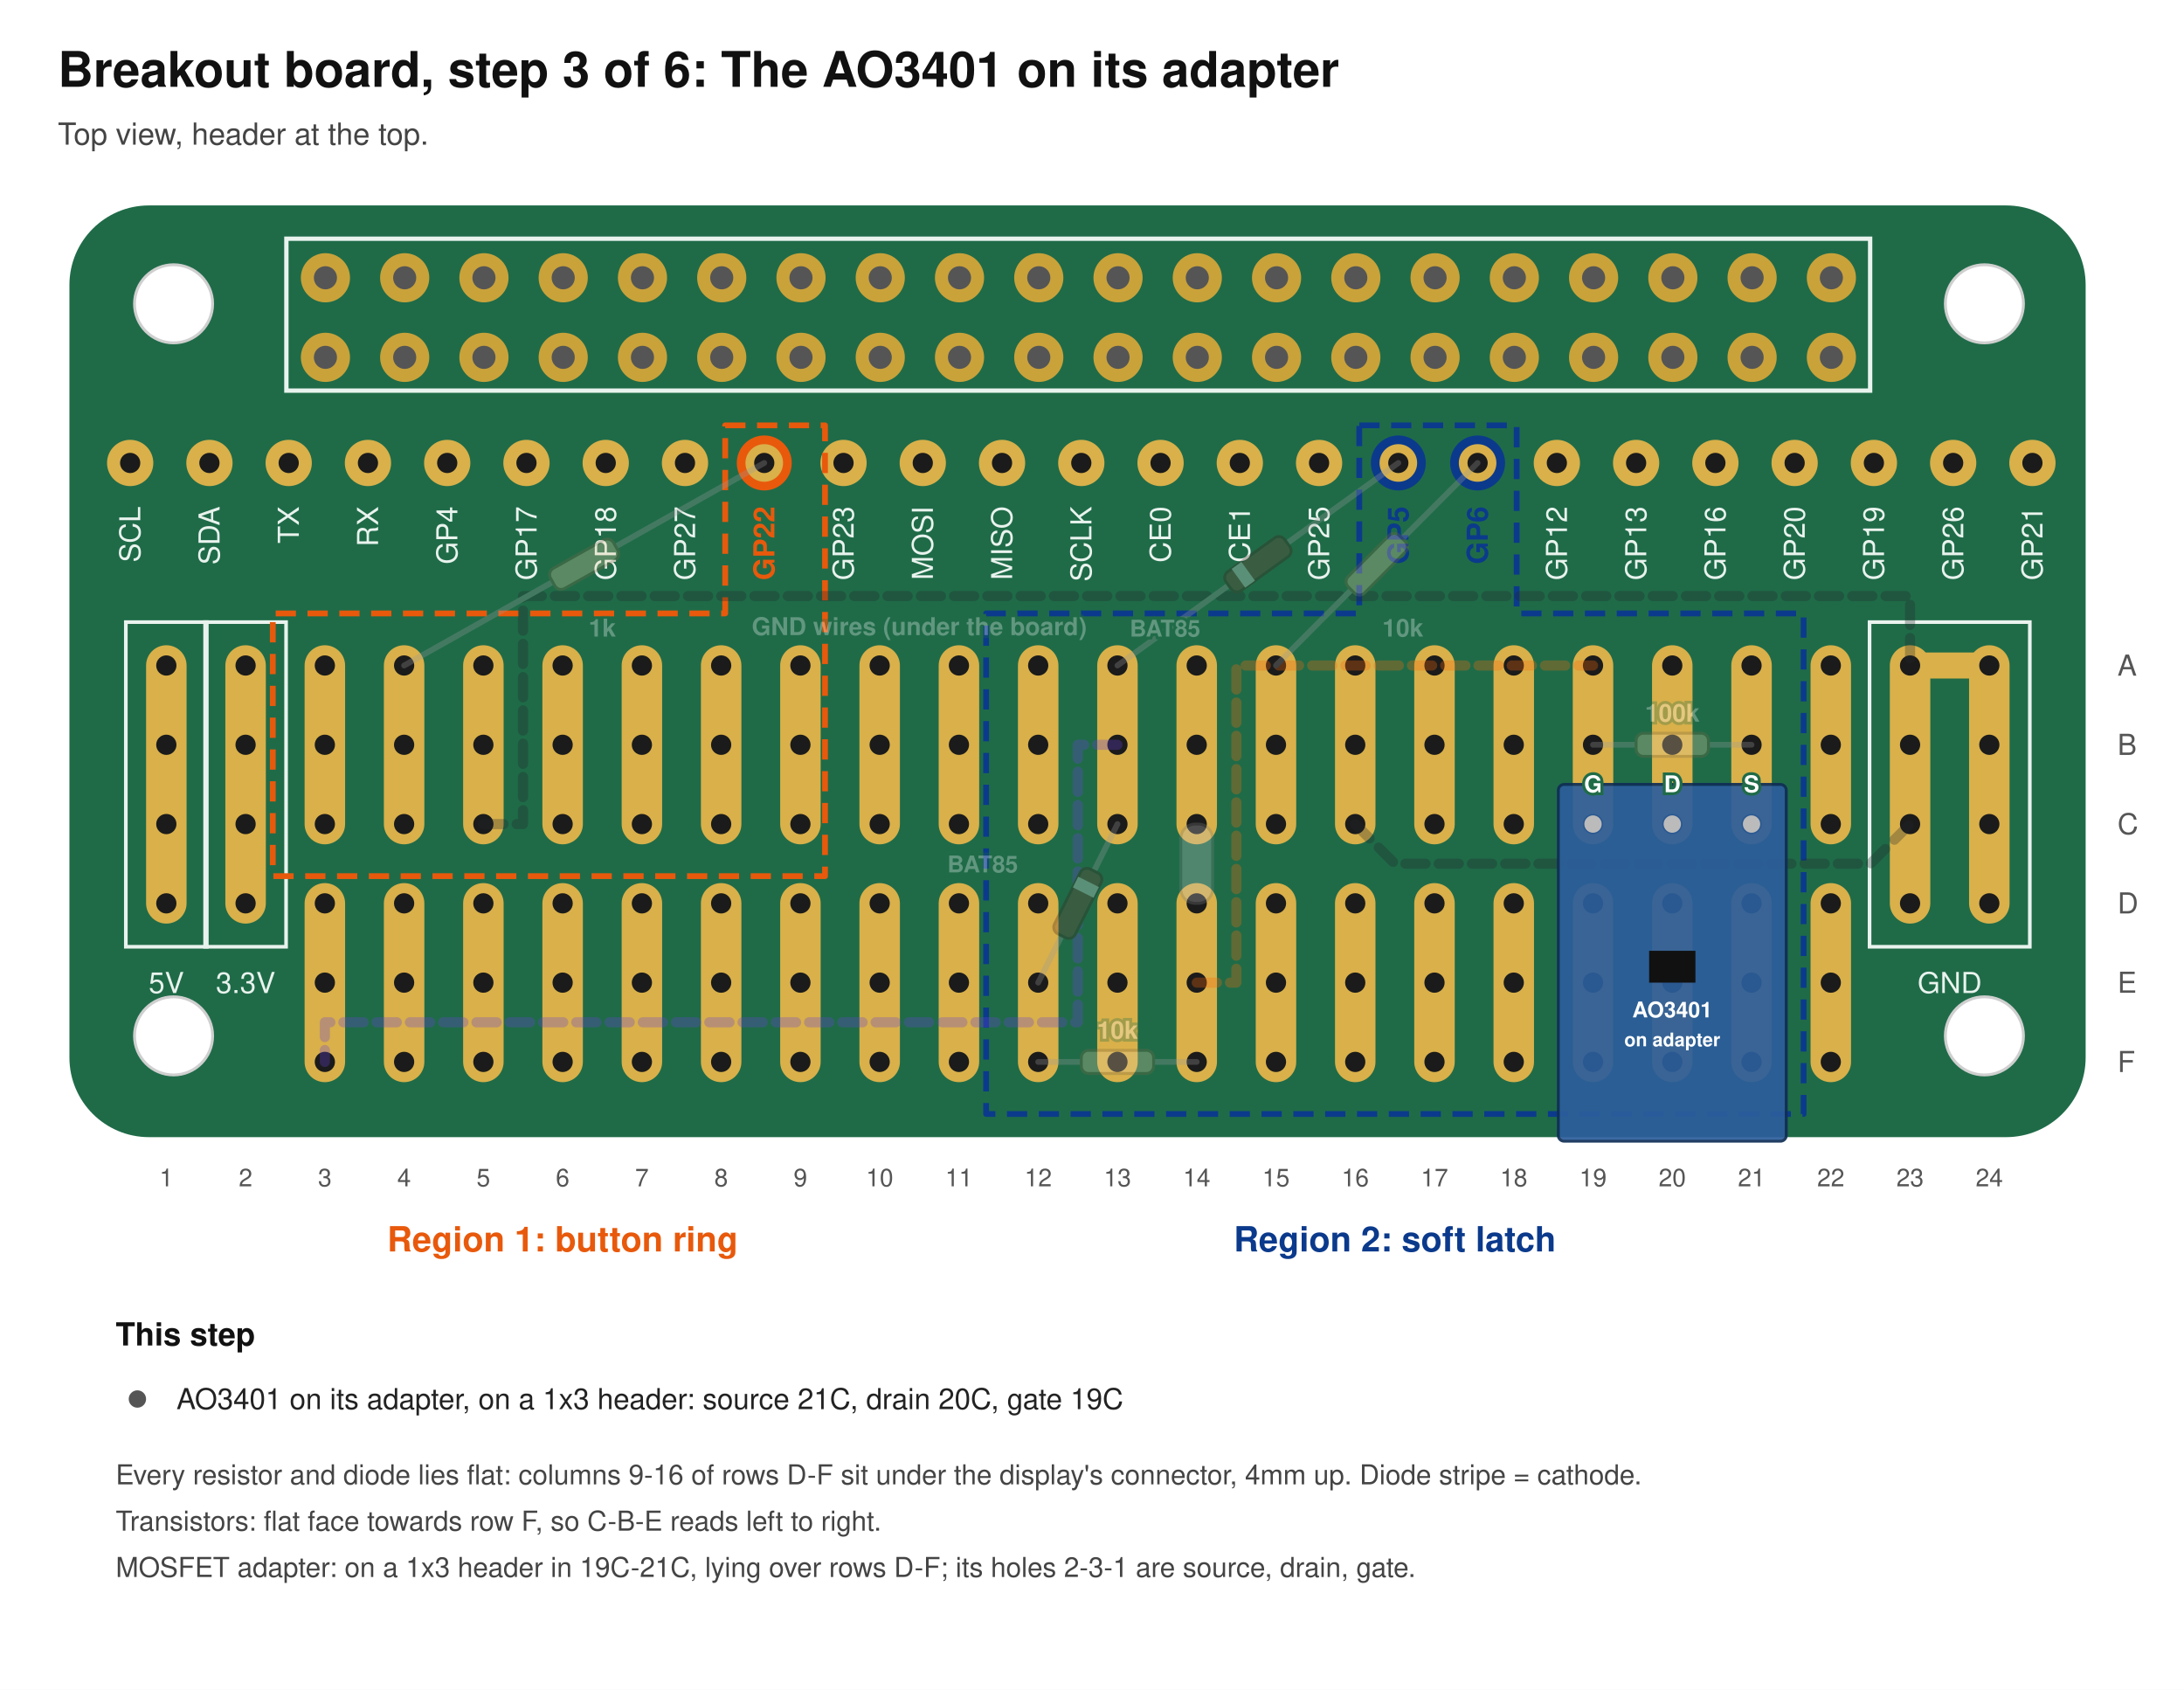
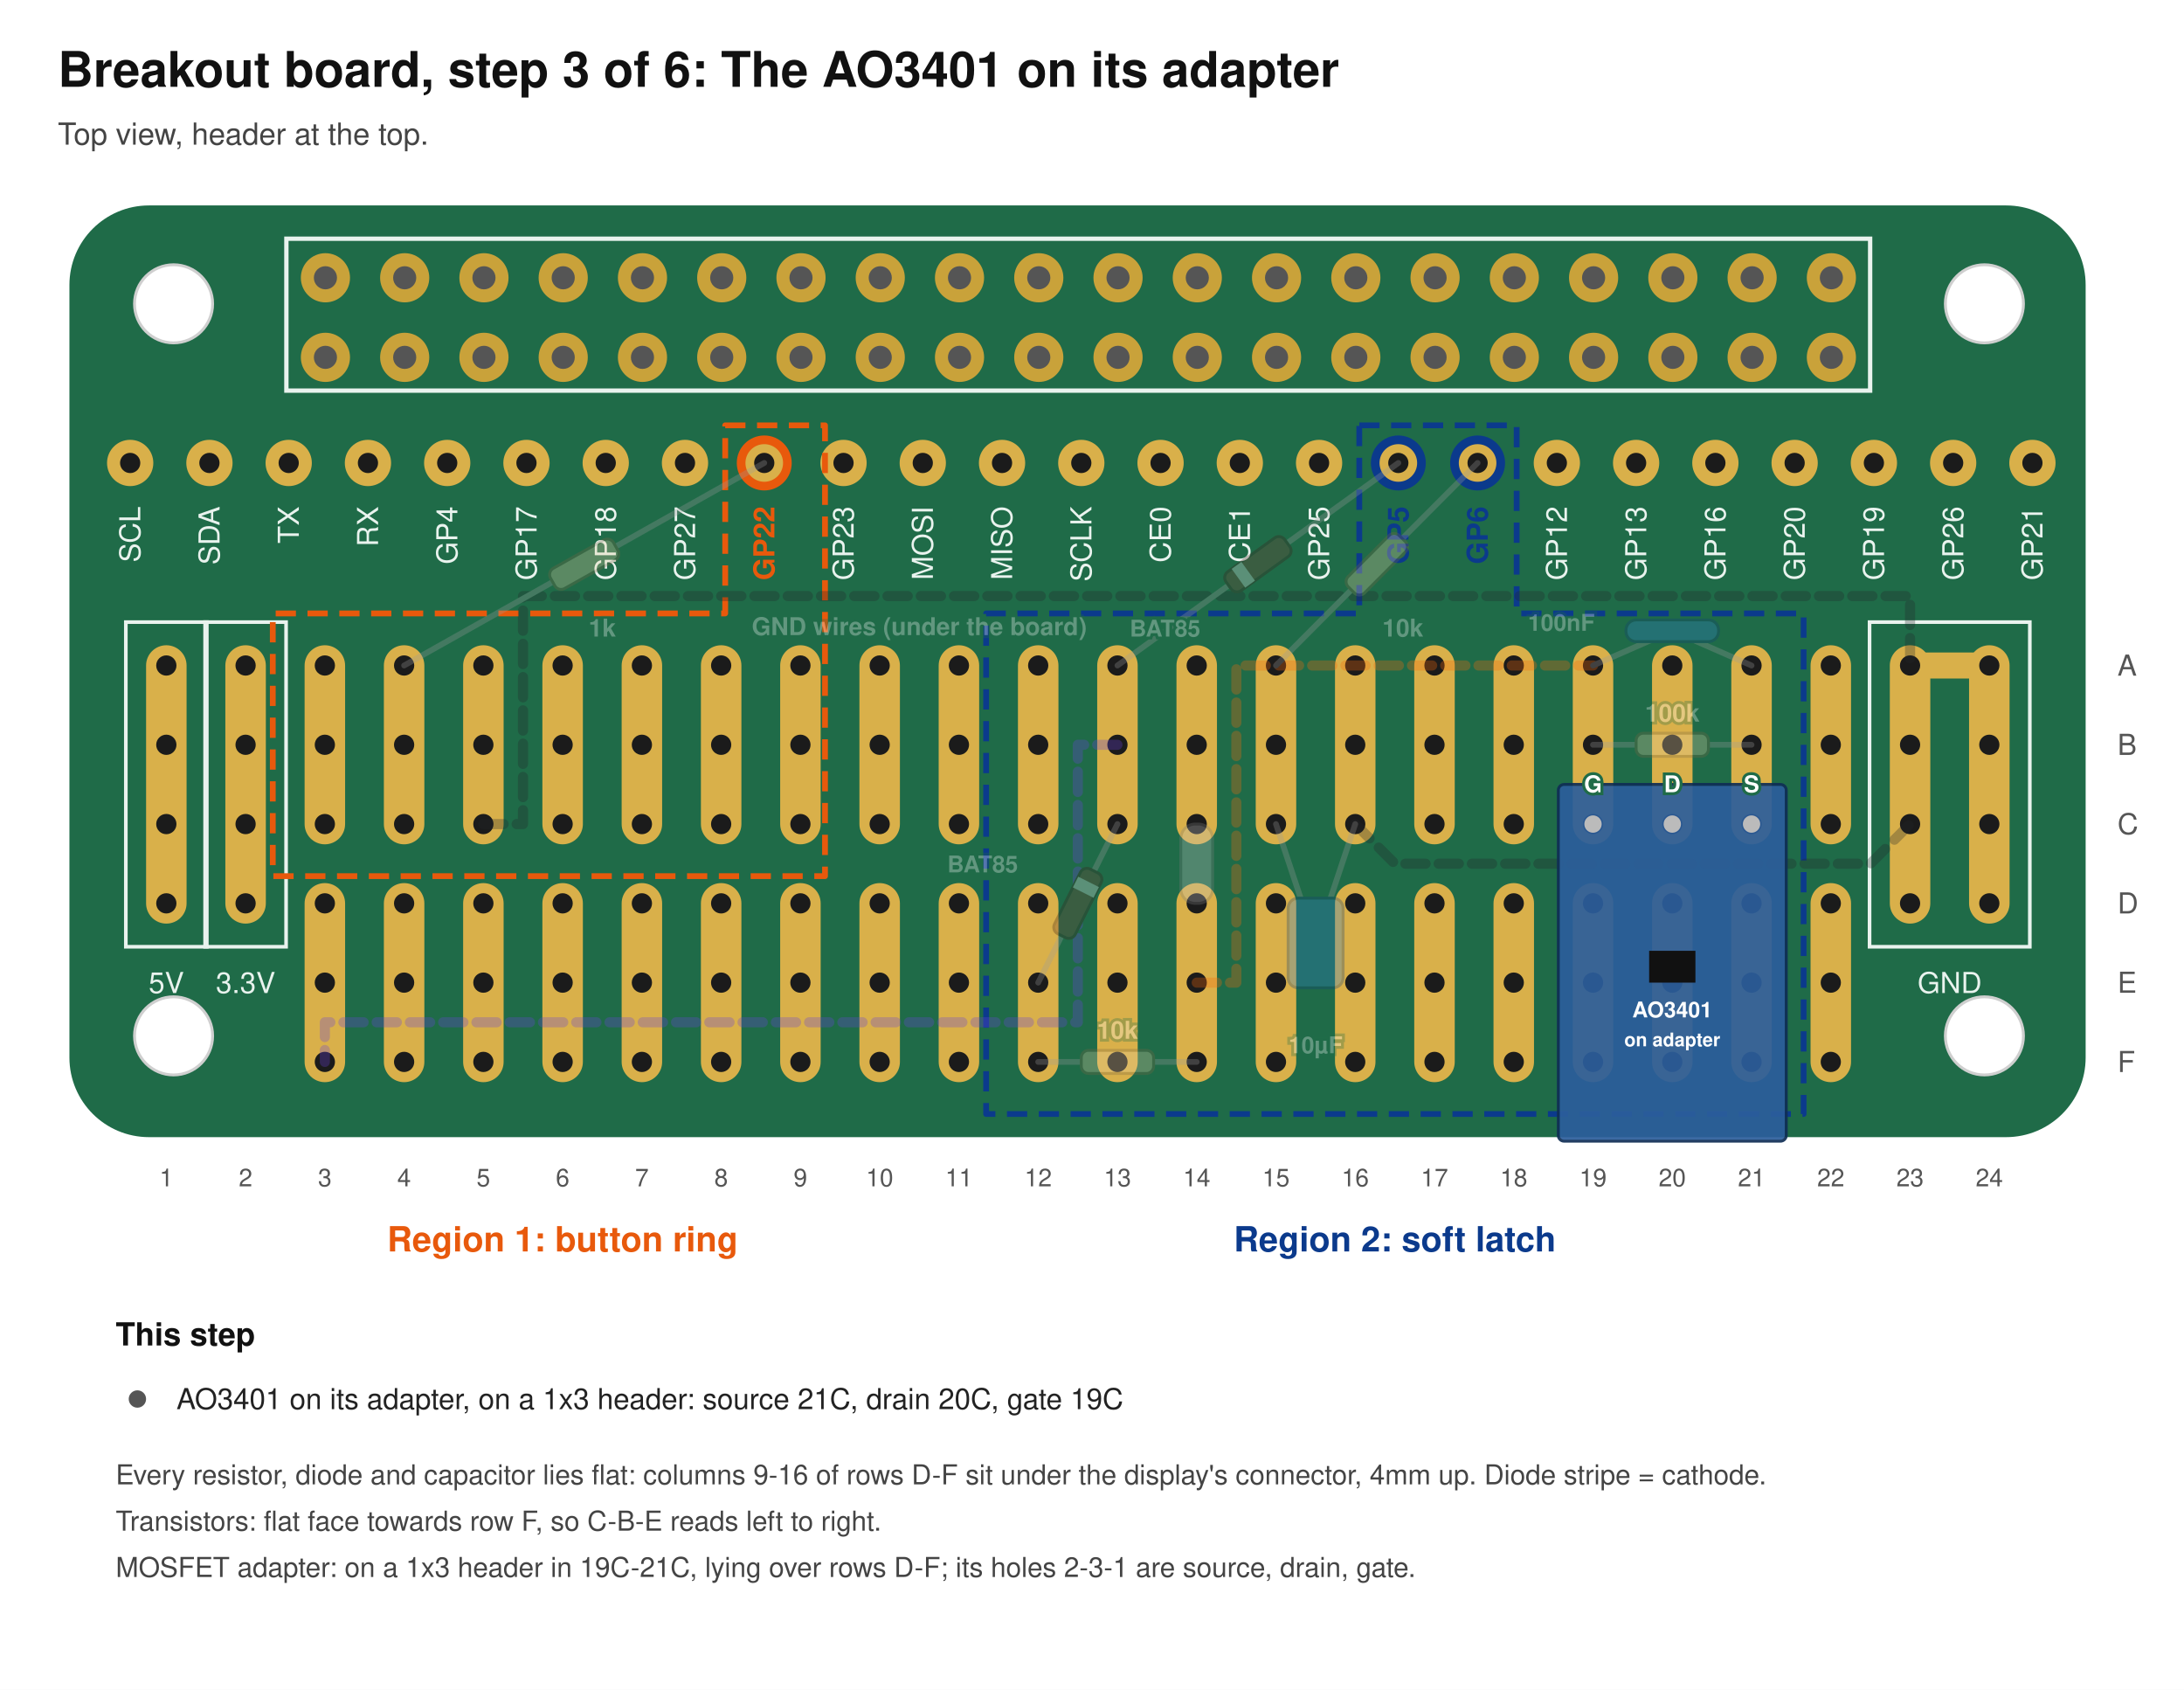
<svg xmlns="http://www.w3.org/2000/svg" viewBox="0 0 1510 1168" width="1510" height="1168" font-family="Helvetica, Arial, sans-serif">
  <rect width="1510" height="1168" fill="#ffffff" />
  <text x="40.0" y="60.0" font-size="34" fill="#111" text-anchor="start" font-weight="bold">Breakout board, step 3 of 6: The AO3401 on its adapter</text>
  <text x="40.0" y="100.0" font-size="21" fill="#444" text-anchor="start">Top view, header at the top.</text>
  <rect x="48.0" y="142.0" width="1394.0" height="644.0" fill="#1f6b48" rx="55" />
  <circle cx="120.0" cy="210.0" r="27" fill="#ffffff" stroke="#cfcfcf" stroke-width="2" />
  <circle cx="1372.0" cy="210.0" r="27" fill="#ffffff" stroke="#cfcfcf" stroke-width="2" />
  <circle cx="120.0" cy="716.0" r="27" fill="#ffffff" stroke="#cfcfcf" stroke-width="2" />
  <circle cx="1372.0" cy="716.0" r="27" fill="#ffffff" stroke="#cfcfcf" stroke-width="2" />
  <rect x="198.0" y="165.0" width="1095.0" height="105.0" fill="none" stroke="#e9f3ee" stroke-width="3" />
  <circle cx="225.0" cy="192.0" r="17" fill="#c9a23a" stroke="none" stroke-width="0" />
  <circle cx="225.0" cy="192.0" r="8" fill="#555" stroke="none" stroke-width="0" />
  <circle cx="225.0" cy="247.0" r="17" fill="#c9a23a" stroke="none" stroke-width="0" />
  <circle cx="225.0" cy="247.0" r="8" fill="#555" stroke="none" stroke-width="0" />
  <circle cx="279.8" cy="192.0" r="17" fill="#c9a23a" stroke="none" stroke-width="0" />
  <circle cx="279.8" cy="192.0" r="8" fill="#555" stroke="none" stroke-width="0" />
  <circle cx="279.8" cy="247.0" r="17" fill="#c9a23a" stroke="none" stroke-width="0" />
  <circle cx="279.8" cy="247.0" r="8" fill="#555" stroke="none" stroke-width="0" />
  <circle cx="334.6" cy="192.0" r="17" fill="#c9a23a" stroke="none" stroke-width="0" />
  <circle cx="334.6" cy="192.0" r="8" fill="#555" stroke="none" stroke-width="0" />
  <circle cx="334.6" cy="247.0" r="17" fill="#c9a23a" stroke="none" stroke-width="0" />
  <circle cx="334.6" cy="247.0" r="8" fill="#555" stroke="none" stroke-width="0" />
  <circle cx="389.4" cy="192.0" r="17" fill="#c9a23a" stroke="none" stroke-width="0" />
  <circle cx="389.4" cy="192.0" r="8" fill="#555" stroke="none" stroke-width="0" />
  <circle cx="389.4" cy="247.0" r="17" fill="#c9a23a" stroke="none" stroke-width="0" />
  <circle cx="389.4" cy="247.0" r="8" fill="#555" stroke="none" stroke-width="0" />
  <circle cx="444.2" cy="192.0" r="17" fill="#c9a23a" stroke="none" stroke-width="0" />
  <circle cx="444.2" cy="192.0" r="8" fill="#555" stroke="none" stroke-width="0" />
  <circle cx="444.2" cy="247.0" r="17" fill="#c9a23a" stroke="none" stroke-width="0" />
  <circle cx="444.2" cy="247.0" r="8" fill="#555" stroke="none" stroke-width="0" />
  <circle cx="499.0" cy="192.0" r="17" fill="#c9a23a" stroke="none" stroke-width="0" />
  <circle cx="499.0" cy="192.0" r="8" fill="#555" stroke="none" stroke-width="0" />
  <circle cx="499.0" cy="247.0" r="17" fill="#c9a23a" stroke="none" stroke-width="0" />
  <circle cx="499.0" cy="247.0" r="8" fill="#555" stroke="none" stroke-width="0" />
  <circle cx="553.8" cy="192.0" r="17" fill="#c9a23a" stroke="none" stroke-width="0" />
  <circle cx="553.8" cy="192.0" r="8" fill="#555" stroke="none" stroke-width="0" />
  <circle cx="553.8" cy="247.0" r="17" fill="#c9a23a" stroke="none" stroke-width="0" />
  <circle cx="553.8" cy="247.0" r="8" fill="#555" stroke="none" stroke-width="0" />
  <circle cx="608.6" cy="192.0" r="17" fill="#c9a23a" stroke="none" stroke-width="0" />
  <circle cx="608.6" cy="192.0" r="8" fill="#555" stroke="none" stroke-width="0" />
  <circle cx="608.6" cy="247.0" r="17" fill="#c9a23a" stroke="none" stroke-width="0" />
  <circle cx="608.6" cy="247.0" r="8" fill="#555" stroke="none" stroke-width="0" />
  <circle cx="663.4" cy="192.0" r="17" fill="#c9a23a" stroke="none" stroke-width="0" />
  <circle cx="663.4" cy="192.0" r="8" fill="#555" stroke="none" stroke-width="0" />
  <circle cx="663.4" cy="247.0" r="17" fill="#c9a23a" stroke="none" stroke-width="0" />
  <circle cx="663.4" cy="247.0" r="8" fill="#555" stroke="none" stroke-width="0" />
  <circle cx="718.2" cy="192.0" r="17" fill="#c9a23a" stroke="none" stroke-width="0" />
  <circle cx="718.2" cy="192.0" r="8" fill="#555" stroke="none" stroke-width="0" />
  <circle cx="718.2" cy="247.0" r="17" fill="#c9a23a" stroke="none" stroke-width="0" />
  <circle cx="718.2" cy="247.0" r="8" fill="#555" stroke="none" stroke-width="0" />
  <circle cx="773.0" cy="192.0" r="17" fill="#c9a23a" stroke="none" stroke-width="0" />
  <circle cx="773.0" cy="192.0" r="8" fill="#555" stroke="none" stroke-width="0" />
  <circle cx="773.0" cy="247.0" r="17" fill="#c9a23a" stroke="none" stroke-width="0" />
  <circle cx="773.0" cy="247.0" r="8" fill="#555" stroke="none" stroke-width="0" />
  <circle cx="827.8" cy="192.0" r="17" fill="#c9a23a" stroke="none" stroke-width="0" />
  <circle cx="827.8" cy="192.0" r="8" fill="#555" stroke="none" stroke-width="0" />
  <circle cx="827.8" cy="247.0" r="17" fill="#c9a23a" stroke="none" stroke-width="0" />
  <circle cx="827.8" cy="247.0" r="8" fill="#555" stroke="none" stroke-width="0" />
  <circle cx="882.6" cy="192.0" r="17" fill="#c9a23a" stroke="none" stroke-width="0" />
  <circle cx="882.6" cy="192.0" r="8" fill="#555" stroke="none" stroke-width="0" />
  <circle cx="882.6" cy="247.0" r="17" fill="#c9a23a" stroke="none" stroke-width="0" />
  <circle cx="882.6" cy="247.0" r="8" fill="#555" stroke="none" stroke-width="0" />
  <circle cx="937.4" cy="192.0" r="17" fill="#c9a23a" stroke="none" stroke-width="0" />
  <circle cx="937.4" cy="192.0" r="8" fill="#555" stroke="none" stroke-width="0" />
  <circle cx="937.4" cy="247.0" r="17" fill="#c9a23a" stroke="none" stroke-width="0" />
  <circle cx="937.4" cy="247.0" r="8" fill="#555" stroke="none" stroke-width="0" />
  <circle cx="992.2" cy="192.0" r="17" fill="#c9a23a" stroke="none" stroke-width="0" />
  <circle cx="992.2" cy="192.0" r="8" fill="#555" stroke="none" stroke-width="0" />
  <circle cx="992.2" cy="247.0" r="17" fill="#c9a23a" stroke="none" stroke-width="0" />
  <circle cx="992.2" cy="247.0" r="8" fill="#555" stroke="none" stroke-width="0" />
  <circle cx="1047.0" cy="192.0" r="17" fill="#c9a23a" stroke="none" stroke-width="0" />
  <circle cx="1047.0" cy="192.0" r="8" fill="#555" stroke="none" stroke-width="0" />
  <circle cx="1047.0" cy="247.0" r="17" fill="#c9a23a" stroke="none" stroke-width="0" />
  <circle cx="1047.0" cy="247.0" r="8" fill="#555" stroke="none" stroke-width="0" />
  <circle cx="1101.8" cy="192.0" r="17" fill="#c9a23a" stroke="none" stroke-width="0" />
  <circle cx="1101.8" cy="192.0" r="8" fill="#555" stroke="none" stroke-width="0" />
  <circle cx="1101.8" cy="247.0" r="17" fill="#c9a23a" stroke="none" stroke-width="0" />
  <circle cx="1101.8" cy="247.0" r="8" fill="#555" stroke="none" stroke-width="0" />
  <circle cx="1156.6" cy="192.0" r="17" fill="#c9a23a" stroke="none" stroke-width="0" />
  <circle cx="1156.6" cy="192.0" r="8" fill="#555" stroke="none" stroke-width="0" />
  <circle cx="1156.6" cy="247.0" r="17" fill="#c9a23a" stroke="none" stroke-width="0" />
  <circle cx="1156.6" cy="247.0" r="8" fill="#555" stroke="none" stroke-width="0" />
  <circle cx="1211.4" cy="192.0" r="17" fill="#c9a23a" stroke="none" stroke-width="0" />
  <circle cx="1211.4" cy="192.0" r="8" fill="#555" stroke="none" stroke-width="0" />
  <circle cx="1211.4" cy="247.0" r="17" fill="#c9a23a" stroke="none" stroke-width="0" />
  <circle cx="1211.4" cy="247.0" r="8" fill="#555" stroke="none" stroke-width="0" />
  <circle cx="1266.2" cy="192.0" r="17" fill="#c9a23a" stroke="none" stroke-width="0" />
  <circle cx="1266.2" cy="192.0" r="8" fill="#555" stroke="none" stroke-width="0" />
  <circle cx="1266.2" cy="247.0" r="17" fill="#c9a23a" stroke="none" stroke-width="0" />
  <circle cx="1266.2" cy="247.0" r="8" fill="#555" stroke="none" stroke-width="0" />
  <circle cx="90.0" cy="320.0" r="16" fill="#d9b04a" stroke="none" stroke-width="0" />
  <circle cx="90.0" cy="320.0" r="7" fill="#1b1b1b" stroke="none" stroke-width="0" />
  <text transform="translate(97.0,350) rotate(-90)" text-anchor="end" font-size="20" fill="#e9f3ee">SCL</text>
  <circle cx="144.8" cy="320.0" r="16" fill="#d9b04a" stroke="none" stroke-width="0" />
  <circle cx="144.8" cy="320.0" r="7" fill="#1b1b1b" stroke="none" stroke-width="0" />
  <text transform="translate(151.8,350) rotate(-90)" text-anchor="end" font-size="20" fill="#e9f3ee">SDA</text>
  <circle cx="199.6" cy="320.0" r="16" fill="#d9b04a" stroke="none" stroke-width="0" />
  <circle cx="199.6" cy="320.0" r="7" fill="#1b1b1b" stroke="none" stroke-width="0" />
  <text transform="translate(206.6,350) rotate(-90)" text-anchor="end" font-size="20" fill="#e9f3ee">TX</text>
  <circle cx="254.4" cy="320.0" r="16" fill="#d9b04a" stroke="none" stroke-width="0" />
  <circle cx="254.4" cy="320.0" r="7" fill="#1b1b1b" stroke="none" stroke-width="0" />
  <text transform="translate(261.4,350) rotate(-90)" text-anchor="end" font-size="20" fill="#e9f3ee">RX</text>
  <circle cx="309.2" cy="320.0" r="16" fill="#d9b04a" stroke="none" stroke-width="0" />
  <circle cx="309.2" cy="320.0" r="7" fill="#1b1b1b" stroke="none" stroke-width="0" />
  <text transform="translate(316.2,350) rotate(-90)" text-anchor="end" font-size="20" fill="#e9f3ee">GP4</text>
  <circle cx="364.0" cy="320.0" r="16" fill="#d9b04a" stroke="none" stroke-width="0" />
  <circle cx="364.0" cy="320.0" r="7" fill="#1b1b1b" stroke="none" stroke-width="0" />
  <text transform="translate(371.0,350) rotate(-90)" text-anchor="end" font-size="20" fill="#e9f3ee">GP17</text>
  <circle cx="418.8" cy="320.0" r="16" fill="#d9b04a" stroke="none" stroke-width="0" />
  <circle cx="418.8" cy="320.0" r="7" fill="#1b1b1b" stroke="none" stroke-width="0" />
  <text transform="translate(425.8,350) rotate(-90)" text-anchor="end" font-size="20" fill="#e9f3ee">GP18</text>
  <circle cx="473.6" cy="320.0" r="16" fill="#d9b04a" stroke="none" stroke-width="0" />
  <circle cx="473.6" cy="320.0" r="7" fill="#1b1b1b" stroke="none" stroke-width="0" />
  <text transform="translate(480.6,350) rotate(-90)" text-anchor="end" font-size="20" fill="#e9f3ee">GP27</text>
  <circle cx="528.4" cy="320.0" r="16" fill="#d9b04a" stroke="#e8590c" stroke-width="6" />
  <circle cx="528.4" cy="320.0" r="7" fill="#1b1b1b" stroke="none" stroke-width="0" />
  <text transform="translate(535.4,350) rotate(-90)" text-anchor="end" font-size="20" font-weight="bold" fill="#e8590c">GP22</text>
  <circle cx="583.2" cy="320.0" r="16" fill="#d9b04a" stroke="none" stroke-width="0" />
  <circle cx="583.2" cy="320.0" r="7" fill="#1b1b1b" stroke="none" stroke-width="0" />
  <text transform="translate(590.2,350) rotate(-90)" text-anchor="end" font-size="20" fill="#e9f3ee">GP23</text>
  <circle cx="638.0" cy="320.0" r="16" fill="#d9b04a" stroke="none" stroke-width="0" />
  <circle cx="638.0" cy="320.0" r="7" fill="#1b1b1b" stroke="none" stroke-width="0" />
  <text transform="translate(645.0,350) rotate(-90)" text-anchor="end" font-size="20" fill="#e9f3ee">MOSI</text>
  <circle cx="692.8" cy="320.0" r="16" fill="#d9b04a" stroke="none" stroke-width="0" />
  <circle cx="692.8" cy="320.0" r="7" fill="#1b1b1b" stroke="none" stroke-width="0" />
  <text transform="translate(699.8,350) rotate(-90)" text-anchor="end" font-size="20" fill="#e9f3ee">MISO</text>
  <circle cx="747.6" cy="320.0" r="16" fill="#d9b04a" stroke="none" stroke-width="0" />
  <circle cx="747.6" cy="320.0" r="7" fill="#1b1b1b" stroke="none" stroke-width="0" />
  <text transform="translate(754.6,350) rotate(-90)" text-anchor="end" font-size="20" fill="#e9f3ee">SCLK</text>
  <circle cx="802.4" cy="320.0" r="16" fill="#d9b04a" stroke="none" stroke-width="0" />
  <circle cx="802.4" cy="320.0" r="7" fill="#1b1b1b" stroke="none" stroke-width="0" />
  <text transform="translate(809.4,350) rotate(-90)" text-anchor="end" font-size="20" fill="#e9f3ee">CE0</text>
  <circle cx="857.2" cy="320.0" r="16" fill="#d9b04a" stroke="none" stroke-width="0" />
  <circle cx="857.2" cy="320.0" r="7" fill="#1b1b1b" stroke="none" stroke-width="0" />
  <text transform="translate(864.2,350) rotate(-90)" text-anchor="end" font-size="20" fill="#e9f3ee">CE1</text>
  <circle cx="912.0" cy="320.0" r="16" fill="#d9b04a" stroke="none" stroke-width="0" />
  <circle cx="912.0" cy="320.0" r="7" fill="#1b1b1b" stroke="none" stroke-width="0" />
  <text transform="translate(919.0,350) rotate(-90)" text-anchor="end" font-size="20" fill="#e9f3ee">GP25</text>
  <circle cx="966.8" cy="320.0" r="16" fill="#d9b04a" stroke="#0b3a8c" stroke-width="6" />
  <circle cx="966.8" cy="320.0" r="7" fill="#1b1b1b" stroke="none" stroke-width="0" />
  <text transform="translate(973.8,350) rotate(-90)" text-anchor="end" font-size="20" font-weight="bold" fill="#0b3a8c">GP5</text>
  <circle cx="1021.6" cy="320.0" r="16" fill="#d9b04a" stroke="#0b3a8c" stroke-width="6" />
  <circle cx="1021.6" cy="320.0" r="7" fill="#1b1b1b" stroke="none" stroke-width="0" />
  <text transform="translate(1028.6,350) rotate(-90)" text-anchor="end" font-size="20" font-weight="bold" fill="#0b3a8c">GP6</text>
  <circle cx="1076.4" cy="320.0" r="16" fill="#d9b04a" stroke="none" stroke-width="0" />
  <circle cx="1076.4" cy="320.0" r="7" fill="#1b1b1b" stroke="none" stroke-width="0" />
  <text transform="translate(1083.4,350) rotate(-90)" text-anchor="end" font-size="20" fill="#e9f3ee">GP12</text>
  <circle cx="1131.2" cy="320.0" r="16" fill="#d9b04a" stroke="none" stroke-width="0" />
  <circle cx="1131.2" cy="320.0" r="7" fill="#1b1b1b" stroke="none" stroke-width="0" />
  <text transform="translate(1138.2,350) rotate(-90)" text-anchor="end" font-size="20" fill="#e9f3ee">GP13</text>
  <circle cx="1186.0" cy="320.0" r="16" fill="#d9b04a" stroke="none" stroke-width="0" />
  <circle cx="1186.0" cy="320.0" r="7" fill="#1b1b1b" stroke="none" stroke-width="0" />
  <text transform="translate(1193.0,350) rotate(-90)" text-anchor="end" font-size="20" fill="#e9f3ee">GP16</text>
  <circle cx="1240.8" cy="320.0" r="16" fill="#d9b04a" stroke="none" stroke-width="0" />
  <circle cx="1240.8" cy="320.0" r="7" fill="#1b1b1b" stroke="none" stroke-width="0" />
  <text transform="translate(1247.8,350) rotate(-90)" text-anchor="end" font-size="20" fill="#e9f3ee">GP20</text>
  <circle cx="1295.6" cy="320.0" r="16" fill="#d9b04a" stroke="none" stroke-width="0" />
  <circle cx="1295.6" cy="320.0" r="7" fill="#1b1b1b" stroke="none" stroke-width="0" />
  <text transform="translate(1302.6,350) rotate(-90)" text-anchor="end" font-size="20" fill="#e9f3ee">GP19</text>
  <circle cx="1350.4" cy="320.0" r="16" fill="#d9b04a" stroke="none" stroke-width="0" />
  <circle cx="1350.4" cy="320.0" r="7" fill="#1b1b1b" stroke="none" stroke-width="0" />
  <text transform="translate(1357.4,350) rotate(-90)" text-anchor="end" font-size="20" fill="#e9f3ee">GP26</text>
  <circle cx="1405.2" cy="320.0" r="16" fill="#d9b04a" stroke="none" stroke-width="0" />
  <circle cx="1405.2" cy="320.0" r="7" fill="#1b1b1b" stroke="none" stroke-width="0" />
  <text transform="translate(1412.2,350) rotate(-90)" text-anchor="end" font-size="20" fill="#e9f3ee">GP21</text>
  <rect x="87.0" y="430.0" width="56.0" height="224.4" fill="none" stroke="#e9f3ee" stroke-width="2.5" />
  <text x="115.0" y="686.4" font-size="20" fill="#e9f3ee" text-anchor="middle">5V</text>
  <rect x="141.8" y="430.0" width="56.0" height="224.4" fill="none" stroke="#e9f3ee" stroke-width="2.5" />
  <text x="169.8" y="686.4" font-size="20" fill="#e9f3ee" text-anchor="middle">3.3V</text>
  <rect x="1292.6" y="430.0" width="110.8" height="224.4" fill="none" stroke="#e9f3ee" stroke-width="2.5" />
  <text x="1348.0" y="686.4" font-size="20" fill="#e9f3ee" text-anchor="middle">GND</text>
  <rect x="101.0" y="446.0" width="28.0" height="192.4" fill="#d9b04a" rx="14" />
  <rect x="155.8" y="446.0" width="28.0" height="192.4" fill="#d9b04a" rx="14" />
  <rect x="210.6" y="446.0" width="28.0" height="137.6" fill="#d9b04a" rx="14" />
  <rect x="210.6" y="610.4" width="28.0" height="137.6" fill="#d9b04a" rx="14" />
  <rect x="265.4" y="446.0" width="28.0" height="137.6" fill="#d9b04a" rx="14" />
  <rect x="265.4" y="610.4" width="28.0" height="137.6" fill="#d9b04a" rx="14" />
  <rect x="320.2" y="446.0" width="28.0" height="137.6" fill="#d9b04a" rx="14" />
  <rect x="320.2" y="610.4" width="28.0" height="137.6" fill="#d9b04a" rx="14" />
  <rect x="375.0" y="446.0" width="28.0" height="137.6" fill="#d9b04a" rx="14" />
  <rect x="375.0" y="610.4" width="28.0" height="137.6" fill="#d9b04a" rx="14" />
  <rect x="429.8" y="446.0" width="28.0" height="137.6" fill="#d9b04a" rx="14" />
  <rect x="429.8" y="610.4" width="28.0" height="137.6" fill="#d9b04a" rx="14" />
  <rect x="484.6" y="446.0" width="28.0" height="137.6" fill="#d9b04a" rx="14" />
  <rect x="484.6" y="610.4" width="28.0" height="137.6" fill="#d9b04a" rx="14" />
  <rect x="539.4" y="446.0" width="28.0" height="137.6" fill="#d9b04a" rx="14" />
  <rect x="539.4" y="610.4" width="28.0" height="137.6" fill="#d9b04a" rx="14" />
  <rect x="594.2" y="446.0" width="28.0" height="137.6" fill="#d9b04a" rx="14" />
  <rect x="594.2" y="610.4" width="28.0" height="137.6" fill="#d9b04a" rx="14" />
  <rect x="649.0" y="446.0" width="28.0" height="137.6" fill="#d9b04a" rx="14" />
  <rect x="649.0" y="610.4" width="28.0" height="137.6" fill="#d9b04a" rx="14" />
  <rect x="703.8" y="446.0" width="28.0" height="137.6" fill="#d9b04a" rx="14" />
  <rect x="703.8" y="610.4" width="28.0" height="137.6" fill="#d9b04a" rx="14" />
  <rect x="758.6" y="446.0" width="28.0" height="137.6" fill="#d9b04a" rx="14" />
  <rect x="758.6" y="610.4" width="28.0" height="137.6" fill="#d9b04a" rx="14" />
  <rect x="813.4" y="446.0" width="28.0" height="137.6" fill="#d9b04a" rx="14" />
  <rect x="813.4" y="610.4" width="28.0" height="137.6" fill="#d9b04a" rx="14" />
  <rect x="868.2" y="446.0" width="28.0" height="137.6" fill="#d9b04a" rx="14" />
  <rect x="868.2" y="610.4" width="28.0" height="137.6" fill="#d9b04a" rx="14" />
  <rect x="923.0" y="446.0" width="28.0" height="137.6" fill="#d9b04a" rx="14" />
  <rect x="923.0" y="610.4" width="28.0" height="137.6" fill="#d9b04a" rx="14" />
  <rect x="977.8" y="446.0" width="28.0" height="137.6" fill="#d9b04a" rx="14" />
  <rect x="977.8" y="610.4" width="28.0" height="137.6" fill="#d9b04a" rx="14" />
  <rect x="1032.6" y="446.0" width="28.0" height="137.6" fill="#d9b04a" rx="14" />
  <rect x="1032.6" y="610.4" width="28.0" height="137.6" fill="#d9b04a" rx="14" />
  <rect x="1087.4" y="446.0" width="28.0" height="137.6" fill="#d9b04a" rx="14" />
  <rect x="1087.4" y="610.4" width="28.0" height="137.6" fill="#d9b04a" rx="14" />
  <rect x="1142.2" y="446.0" width="28.0" height="137.6" fill="#d9b04a" rx="14" />
  <rect x="1142.2" y="610.4" width="28.0" height="137.6" fill="#d9b04a" rx="14" />
  <rect x="1197.0" y="446.0" width="28.0" height="137.6" fill="#d9b04a" rx="14" />
  <rect x="1197.0" y="610.4" width="28.0" height="137.6" fill="#d9b04a" rx="14" />
  <rect x="1251.8" y="446.0" width="28.0" height="137.6" fill="#d9b04a" rx="14" />
  <rect x="1251.8" y="610.4" width="28.0" height="137.6" fill="#d9b04a" rx="14" />
  <rect x="1306.6" y="446.0" width="28.0" height="192.4" fill="#d9b04a" rx="14" />
  <rect x="1361.4" y="446.0" width="28.0" height="192.4" fill="#d9b04a" rx="14" />
  <rect x="1320.6" y="451.0" width="54.8" height="18.0" fill="#d9b04a" />
  <circle cx="115.0" cy="460.0" r="7" fill="#1b1b1b" stroke="none" stroke-width="0" />
  <circle cx="115.0" cy="514.8" r="7" fill="#1b1b1b" stroke="none" stroke-width="0" />
  <circle cx="115.0" cy="569.6" r="7" fill="#1b1b1b" stroke="none" stroke-width="0" />
  <circle cx="115.0" cy="624.4" r="7" fill="#1b1b1b" stroke="none" stroke-width="0" />
  <circle cx="169.8" cy="460.0" r="7" fill="#1b1b1b" stroke="none" stroke-width="0" />
  <circle cx="169.8" cy="514.8" r="7" fill="#1b1b1b" stroke="none" stroke-width="0" />
  <circle cx="169.8" cy="569.6" r="7" fill="#1b1b1b" stroke="none" stroke-width="0" />
  <circle cx="169.8" cy="624.4" r="7" fill="#1b1b1b" stroke="none" stroke-width="0" />
  <circle cx="224.6" cy="460.0" r="7" fill="#1b1b1b" stroke="none" stroke-width="0" />
  <circle cx="224.6" cy="514.8" r="7" fill="#1b1b1b" stroke="none" stroke-width="0" />
  <circle cx="224.6" cy="569.6" r="7" fill="#1b1b1b" stroke="none" stroke-width="0" />
  <circle cx="224.6" cy="624.4" r="7" fill="#1b1b1b" stroke="none" stroke-width="0" />
  <circle cx="224.6" cy="679.2" r="7" fill="#1b1b1b" stroke="none" stroke-width="0" />
  <circle cx="224.6" cy="734.0" r="7" fill="#1b1b1b" stroke="none" stroke-width="0" />
  <circle cx="279.4" cy="460.0" r="7" fill="#1b1b1b" stroke="none" stroke-width="0" />
  <circle cx="279.4" cy="514.8" r="7" fill="#1b1b1b" stroke="none" stroke-width="0" />
  <circle cx="279.4" cy="569.6" r="7" fill="#1b1b1b" stroke="none" stroke-width="0" />
  <circle cx="279.4" cy="624.4" r="7" fill="#1b1b1b" stroke="none" stroke-width="0" />
  <circle cx="279.4" cy="679.2" r="7" fill="#1b1b1b" stroke="none" stroke-width="0" />
  <circle cx="279.4" cy="734.0" r="7" fill="#1b1b1b" stroke="none" stroke-width="0" />
  <circle cx="334.2" cy="460.0" r="7" fill="#1b1b1b" stroke="none" stroke-width="0" />
  <circle cx="334.2" cy="514.8" r="7" fill="#1b1b1b" stroke="none" stroke-width="0" />
  <circle cx="334.2" cy="569.6" r="7" fill="#1b1b1b" stroke="none" stroke-width="0" />
  <circle cx="334.2" cy="624.4" r="7" fill="#1b1b1b" stroke="none" stroke-width="0" />
  <circle cx="334.2" cy="679.2" r="7" fill="#1b1b1b" stroke="none" stroke-width="0" />
  <circle cx="334.2" cy="734.0" r="7" fill="#1b1b1b" stroke="none" stroke-width="0" />
  <circle cx="389.0" cy="460.0" r="7" fill="#1b1b1b" stroke="none" stroke-width="0" />
  <circle cx="389.0" cy="514.8" r="7" fill="#1b1b1b" stroke="none" stroke-width="0" />
  <circle cx="389.0" cy="569.6" r="7" fill="#1b1b1b" stroke="none" stroke-width="0" />
  <circle cx="389.0" cy="624.4" r="7" fill="#1b1b1b" stroke="none" stroke-width="0" />
  <circle cx="389.0" cy="679.2" r="7" fill="#1b1b1b" stroke="none" stroke-width="0" />
  <circle cx="389.0" cy="734.0" r="7" fill="#1b1b1b" stroke="none" stroke-width="0" />
  <circle cx="443.8" cy="460.0" r="7" fill="#1b1b1b" stroke="none" stroke-width="0" />
  <circle cx="443.8" cy="514.8" r="7" fill="#1b1b1b" stroke="none" stroke-width="0" />
  <circle cx="443.8" cy="569.6" r="7" fill="#1b1b1b" stroke="none" stroke-width="0" />
  <circle cx="443.8" cy="624.4" r="7" fill="#1b1b1b" stroke="none" stroke-width="0" />
  <circle cx="443.8" cy="679.2" r="7" fill="#1b1b1b" stroke="none" stroke-width="0" />
  <circle cx="443.8" cy="734.0" r="7" fill="#1b1b1b" stroke="none" stroke-width="0" />
  <circle cx="498.6" cy="460.0" r="7" fill="#1b1b1b" stroke="none" stroke-width="0" />
  <circle cx="498.6" cy="514.8" r="7" fill="#1b1b1b" stroke="none" stroke-width="0" />
  <circle cx="498.6" cy="569.6" r="7" fill="#1b1b1b" stroke="none" stroke-width="0" />
  <circle cx="498.6" cy="624.4" r="7" fill="#1b1b1b" stroke="none" stroke-width="0" />
  <circle cx="498.6" cy="679.2" r="7" fill="#1b1b1b" stroke="none" stroke-width="0" />
  <circle cx="498.6" cy="734.0" r="7" fill="#1b1b1b" stroke="none" stroke-width="0" />
  <circle cx="553.4" cy="460.0" r="7" fill="#1b1b1b" stroke="none" stroke-width="0" />
  <circle cx="553.4" cy="514.8" r="7" fill="#1b1b1b" stroke="none" stroke-width="0" />
  <circle cx="553.4" cy="569.6" r="7" fill="#1b1b1b" stroke="none" stroke-width="0" />
  <circle cx="553.4" cy="624.4" r="7" fill="#1b1b1b" stroke="none" stroke-width="0" />
  <circle cx="553.4" cy="679.2" r="7" fill="#1b1b1b" stroke="none" stroke-width="0" />
  <circle cx="553.4" cy="734.0" r="7" fill="#1b1b1b" stroke="none" stroke-width="0" />
  <circle cx="608.2" cy="460.0" r="7" fill="#1b1b1b" stroke="none" stroke-width="0" />
  <circle cx="608.2" cy="514.8" r="7" fill="#1b1b1b" stroke="none" stroke-width="0" />
  <circle cx="608.2" cy="569.6" r="7" fill="#1b1b1b" stroke="none" stroke-width="0" />
  <circle cx="608.2" cy="624.4" r="7" fill="#1b1b1b" stroke="none" stroke-width="0" />
  <circle cx="608.2" cy="679.2" r="7" fill="#1b1b1b" stroke="none" stroke-width="0" />
  <circle cx="608.2" cy="734.0" r="7" fill="#1b1b1b" stroke="none" stroke-width="0" />
  <circle cx="663.0" cy="460.0" r="7" fill="#1b1b1b" stroke="none" stroke-width="0" />
  <circle cx="663.0" cy="514.8" r="7" fill="#1b1b1b" stroke="none" stroke-width="0" />
  <circle cx="663.0" cy="569.6" r="7" fill="#1b1b1b" stroke="none" stroke-width="0" />
  <circle cx="663.0" cy="624.4" r="7" fill="#1b1b1b" stroke="none" stroke-width="0" />
  <circle cx="663.0" cy="679.2" r="7" fill="#1b1b1b" stroke="none" stroke-width="0" />
  <circle cx="663.0" cy="734.0" r="7" fill="#1b1b1b" stroke="none" stroke-width="0" />
  <circle cx="717.8" cy="460.0" r="7" fill="#1b1b1b" stroke="none" stroke-width="0" />
  <circle cx="717.8" cy="514.8" r="7" fill="#1b1b1b" stroke="none" stroke-width="0" />
  <circle cx="717.8" cy="569.6" r="7" fill="#1b1b1b" stroke="none" stroke-width="0" />
  <circle cx="717.8" cy="624.4" r="7" fill="#1b1b1b" stroke="none" stroke-width="0" />
  <circle cx="717.8" cy="679.2" r="7" fill="#1b1b1b" stroke="none" stroke-width="0" />
  <circle cx="717.8" cy="734.0" r="7" fill="#1b1b1b" stroke="none" stroke-width="0" />
  <circle cx="772.6" cy="460.0" r="7" fill="#1b1b1b" stroke="none" stroke-width="0" />
  <circle cx="772.6" cy="514.8" r="7" fill="#1b1b1b" stroke="none" stroke-width="0" />
  <circle cx="772.6" cy="569.6" r="7" fill="#1b1b1b" stroke="none" stroke-width="0" />
  <circle cx="772.6" cy="624.4" r="7" fill="#1b1b1b" stroke="none" stroke-width="0" />
  <circle cx="772.6" cy="679.2" r="7" fill="#1b1b1b" stroke="none" stroke-width="0" />
  <circle cx="772.6" cy="734.0" r="7" fill="#1b1b1b" stroke="none" stroke-width="0" />
  <circle cx="827.4" cy="460.0" r="7" fill="#1b1b1b" stroke="none" stroke-width="0" />
  <circle cx="827.4" cy="514.8" r="7" fill="#1b1b1b" stroke="none" stroke-width="0" />
  <circle cx="827.4" cy="569.6" r="7" fill="#1b1b1b" stroke="none" stroke-width="0" />
  <circle cx="827.4" cy="624.4" r="7" fill="#1b1b1b" stroke="none" stroke-width="0" />
  <circle cx="827.4" cy="679.2" r="7" fill="#1b1b1b" stroke="none" stroke-width="0" />
  <circle cx="827.4" cy="734.0" r="7" fill="#1b1b1b" stroke="none" stroke-width="0" />
  <circle cx="882.2" cy="460.0" r="7" fill="#1b1b1b" stroke="none" stroke-width="0" />
  <circle cx="882.2" cy="514.8" r="7" fill="#1b1b1b" stroke="none" stroke-width="0" />
  <circle cx="882.2" cy="569.6" r="7" fill="#1b1b1b" stroke="none" stroke-width="0" />
  <circle cx="882.2" cy="624.4" r="7" fill="#1b1b1b" stroke="none" stroke-width="0" />
  <circle cx="882.2" cy="679.2" r="7" fill="#1b1b1b" stroke="none" stroke-width="0" />
  <circle cx="882.2" cy="734.0" r="7" fill="#1b1b1b" stroke="none" stroke-width="0" />
  <circle cx="937.0" cy="460.0" r="7" fill="#1b1b1b" stroke="none" stroke-width="0" />
  <circle cx="937.0" cy="514.8" r="7" fill="#1b1b1b" stroke="none" stroke-width="0" />
  <circle cx="937.0" cy="569.6" r="7" fill="#1b1b1b" stroke="none" stroke-width="0" />
  <circle cx="937.0" cy="624.4" r="7" fill="#1b1b1b" stroke="none" stroke-width="0" />
  <circle cx="937.0" cy="679.2" r="7" fill="#1b1b1b" stroke="none" stroke-width="0" />
  <circle cx="937.0" cy="734.0" r="7" fill="#1b1b1b" stroke="none" stroke-width="0" />
  <circle cx="991.8" cy="460.0" r="7" fill="#1b1b1b" stroke="none" stroke-width="0" />
  <circle cx="991.8" cy="514.8" r="7" fill="#1b1b1b" stroke="none" stroke-width="0" />
  <circle cx="991.8" cy="569.6" r="7" fill="#1b1b1b" stroke="none" stroke-width="0" />
  <circle cx="991.8" cy="624.4" r="7" fill="#1b1b1b" stroke="none" stroke-width="0" />
  <circle cx="991.8" cy="679.2" r="7" fill="#1b1b1b" stroke="none" stroke-width="0" />
  <circle cx="991.8" cy="734.0" r="7" fill="#1b1b1b" stroke="none" stroke-width="0" />
  <circle cx="1046.6" cy="460.0" r="7" fill="#1b1b1b" stroke="none" stroke-width="0" />
  <circle cx="1046.6" cy="514.8" r="7" fill="#1b1b1b" stroke="none" stroke-width="0" />
  <circle cx="1046.6" cy="569.6" r="7" fill="#1b1b1b" stroke="none" stroke-width="0" />
  <circle cx="1046.6" cy="624.4" r="7" fill="#1b1b1b" stroke="none" stroke-width="0" />
  <circle cx="1046.6" cy="679.2" r="7" fill="#1b1b1b" stroke="none" stroke-width="0" />
  <circle cx="1046.6" cy="734.0" r="7" fill="#1b1b1b" stroke="none" stroke-width="0" />
  <circle cx="1101.4" cy="460.0" r="7" fill="#1b1b1b" stroke="none" stroke-width="0" />
  <circle cx="1101.4" cy="514.8" r="7" fill="#1b1b1b" stroke="none" stroke-width="0" />
  <circle cx="1101.4" cy="569.6" r="7" fill="#1b1b1b" stroke="none" stroke-width="0" />
  <circle cx="1101.4" cy="624.4" r="7" fill="#1b1b1b" stroke="none" stroke-width="0" />
  <circle cx="1101.4" cy="679.2" r="7" fill="#1b1b1b" stroke="none" stroke-width="0" />
  <circle cx="1101.4" cy="734.0" r="7" fill="#1b1b1b" stroke="none" stroke-width="0" />
  <circle cx="1156.2" cy="460.0" r="7" fill="#1b1b1b" stroke="none" stroke-width="0" />
  <circle cx="1156.2" cy="514.8" r="7" fill="#1b1b1b" stroke="none" stroke-width="0" />
  <circle cx="1156.2" cy="569.6" r="7" fill="#1b1b1b" stroke="none" stroke-width="0" />
  <circle cx="1156.2" cy="624.4" r="7" fill="#1b1b1b" stroke="none" stroke-width="0" />
  <circle cx="1156.2" cy="679.2" r="7" fill="#1b1b1b" stroke="none" stroke-width="0" />
  <circle cx="1156.2" cy="734.0" r="7" fill="#1b1b1b" stroke="none" stroke-width="0" />
  <circle cx="1211.0" cy="460.0" r="7" fill="#1b1b1b" stroke="none" stroke-width="0" />
  <circle cx="1211.0" cy="514.8" r="7" fill="#1b1b1b" stroke="none" stroke-width="0" />
  <circle cx="1211.0" cy="569.6" r="7" fill="#1b1b1b" stroke="none" stroke-width="0" />
  <circle cx="1211.0" cy="624.4" r="7" fill="#1b1b1b" stroke="none" stroke-width="0" />
  <circle cx="1211.0" cy="679.2" r="7" fill="#1b1b1b" stroke="none" stroke-width="0" />
  <circle cx="1211.0" cy="734.0" r="7" fill="#1b1b1b" stroke="none" stroke-width="0" />
  <circle cx="1265.8" cy="460.0" r="7" fill="#1b1b1b" stroke="none" stroke-width="0" />
  <circle cx="1265.8" cy="514.8" r="7" fill="#1b1b1b" stroke="none" stroke-width="0" />
  <circle cx="1265.8" cy="569.6" r="7" fill="#1b1b1b" stroke="none" stroke-width="0" />
  <circle cx="1265.8" cy="624.4" r="7" fill="#1b1b1b" stroke="none" stroke-width="0" />
  <circle cx="1265.8" cy="679.2" r="7" fill="#1b1b1b" stroke="none" stroke-width="0" />
  <circle cx="1265.8" cy="734.0" r="7" fill="#1b1b1b" stroke="none" stroke-width="0" />
  <circle cx="1320.6" cy="460.0" r="7" fill="#1b1b1b" stroke="none" stroke-width="0" />
  <circle cx="1320.6" cy="514.8" r="7" fill="#1b1b1b" stroke="none" stroke-width="0" />
  <circle cx="1320.6" cy="569.6" r="7" fill="#1b1b1b" stroke="none" stroke-width="0" />
  <circle cx="1320.6" cy="624.4" r="7" fill="#1b1b1b" stroke="none" stroke-width="0" />
  <circle cx="1375.4" cy="460.0" r="7" fill="#1b1b1b" stroke="none" stroke-width="0" />
  <circle cx="1375.4" cy="514.8" r="7" fill="#1b1b1b" stroke="none" stroke-width="0" />
  <circle cx="1375.4" cy="569.6" r="7" fill="#1b1b1b" stroke="none" stroke-width="0" />
  <circle cx="1375.4" cy="624.4" r="7" fill="#1b1b1b" stroke="none" stroke-width="0" />
  <text x="115.0" y="820.0" font-size="17" fill="#555" text-anchor="middle">1</text>
  <text x="169.8" y="820.0" font-size="17" fill="#555" text-anchor="middle">2</text>
  <text x="224.6" y="820.0" font-size="17" fill="#555" text-anchor="middle">3</text>
  <text x="279.4" y="820.0" font-size="17" fill="#555" text-anchor="middle">4</text>
  <text x="334.2" y="820.0" font-size="17" fill="#555" text-anchor="middle">5</text>
  <text x="389.0" y="820.0" font-size="17" fill="#555" text-anchor="middle">6</text>
  <text x="443.8" y="820.0" font-size="17" fill="#555" text-anchor="middle">7</text>
  <text x="498.6" y="820.0" font-size="17" fill="#555" text-anchor="middle">8</text>
  <text x="553.4" y="820.0" font-size="17" fill="#555" text-anchor="middle">9</text>
  <text x="608.2" y="820.0" font-size="17" fill="#555" text-anchor="middle">10</text>
  <text x="663.0" y="820.0" font-size="17" fill="#555" text-anchor="middle">11</text>
  <text x="717.8" y="820.0" font-size="17" fill="#555" text-anchor="middle">12</text>
  <text x="772.6" y="820.0" font-size="17" fill="#555" text-anchor="middle">13</text>
  <text x="827.4" y="820.0" font-size="17" fill="#555" text-anchor="middle">14</text>
  <text x="882.2" y="820.0" font-size="17" fill="#555" text-anchor="middle">15</text>
  <text x="937.0" y="820.0" font-size="17" fill="#555" text-anchor="middle">16</text>
  <text x="991.8" y="820.0" font-size="17" fill="#555" text-anchor="middle">17</text>
  <text x="1046.6" y="820.0" font-size="17" fill="#555" text-anchor="middle">18</text>
  <text x="1101.4" y="820.0" font-size="17" fill="#555" text-anchor="middle">19</text>
  <text x="1156.2" y="820.0" font-size="17" fill="#555" text-anchor="middle">20</text>
  <text x="1211.0" y="820.0" font-size="17" fill="#555" text-anchor="middle">21</text>
  <text x="1265.8" y="820.0" font-size="17" fill="#555" text-anchor="middle">22</text>
  <text x="1320.6" y="820.0" font-size="17" fill="#555" text-anchor="middle">23</text>
  <text x="1375.4" y="820.0" font-size="17" fill="#555" text-anchor="middle">24</text>
  <text x="1464.0" y="467.0" font-size="20" fill="#555" text-anchor="start">A</text>
  <text x="1464.0" y="521.8" font-size="20" fill="#555" text-anchor="start">B</text>
  <text x="1464.0" y="576.6" font-size="20" fill="#555" text-anchor="start">C</text>
  <text x="1464.0" y="631.4" font-size="20" fill="#555" text-anchor="start">D</text>
  <text x="1464.0" y="686.2" font-size="20" fill="#555" text-anchor="start">E</text>
  <text x="1464.0" y="741.0" font-size="20" fill="#555" text-anchor="start">F</text>
  <path d="M 501.4 294 H 570.4 V 424.0 H 570.4 V 605.6 H 188.6 V 424.0 H 501.4 Z" fill="none" stroke="#e8590c" stroke-width="4" stroke-dasharray="14 8" stroke-linejoin="round" />
  <text x="389.0" y="865.0" font-size="24" fill="#e8590c" text-anchor="middle" font-weight="bold">Region 1: button ring</text>
  <path d="M 939.8 294 H 1048.6 V 424.0 H 1247.0 V 770.0 H 681.8 V 424.0 H 939.8 Z" fill="none" stroke="#0b3a8c" stroke-width="4" stroke-dasharray="14 8" stroke-linejoin="round" />
  <text x="964.4" y="865.0" font-size="24" fill="#0b3a8c" text-anchor="middle" font-weight="bold">Region 2: soft latch</text>
  <g opacity="0.3">
    <path d="M 334.2 569.6 L 361.6 569.6 L 361.6 412.0 L 1320.6 412.0 L 1320.6 460.0" fill="none" stroke="#212529" stroke-width="7" stroke-linecap="round" stroke-linejoin="round" stroke-dasharray="14 9" />
    <text x="635.6" y="439.0" font-size="17" fill="#fff" text-anchor="middle" font-weight="bold" stroke="#1f6b48" stroke-width="4" paint-order="stroke">GND wires (under the board)</text>
    <path d="M 937.0 569.6 L 964.4 597.0 L 1293.2 597.0 L 1320.6 569.6" fill="none" stroke="#212529" stroke-width="7" stroke-linecap="round" stroke-linejoin="round" stroke-dasharray="14 9" />
    <path d="M 827.4 679.2 L 854.8 679.2 L 854.8 460.0 L 1101.4 460.0" fill="none" stroke="#f76707" stroke-width="7" stroke-linecap="round" stroke-linejoin="round" stroke-dasharray="14 9" />
    <path d="M 772.6 514.8 L 745.2 514.8 L 745.2 706.6 L 224.6 706.6 L 224.6 734.0" fill="none" stroke="#6741d9" stroke-width="7" stroke-linecap="round" stroke-linejoin="round" stroke-dasharray="14 9" />
    <rect x="816.4" y="569.6" width="22.0" height="54.8" fill="#c7c7c7" rx="10" stroke="#7d7d7d" stroke-width="2" />
    <line x1="528.4" y1="320.0" x2="279.4" y2="460.0" stroke="#9a9a9a" stroke-width="4" stroke-linecap="round" />
    <g transform="translate(403.9,390.0) rotate(150.7)">
      <rect x="-25.0" y="-8.0" width="50" height="16" rx="5" fill="#e7cfa0" stroke="#7a6440" stroke-width="2" />
    </g>
    <text x="416.4" y="440.0" font-size="17" fill="#fff" text-anchor="middle" font-weight="bold" stroke="#1f6b48" stroke-width="4" paint-order="stroke">1k</text>
    <line x1="1021.6" y1="320.0" x2="882.2" y2="460.0" stroke="#9a9a9a" stroke-width="4" stroke-linecap="round" />
    <g transform="translate(951.9,390.0) rotate(134.9)">
      <rect x="-25.0" y="-8.0" width="50" height="16" rx="5" fill="#e7cfa0" stroke="#7a6440" stroke-width="2" />
    </g>
    <text x="969.9" y="440.0" font-size="17" fill="#fff" text-anchor="middle" font-weight="bold" stroke="#1f6b48" stroke-width="4" paint-order="stroke">10k</text>
    <line x1="717.8" y1="734.0" x2="827.4" y2="734.0" stroke="#9a9a9a" stroke-width="4" stroke-linecap="round" />
    <g transform="translate(772.6,734.0) rotate(0.0)">
      <rect x="-25.0" y="-8.0" width="50" height="16" rx="5" fill="#e7cfa0" stroke="#7a6440" stroke-width="2" />
    </g>
    <text x="772.6" y="718.0" font-size="17" fill="#fff" text-anchor="middle" font-weight="bold" stroke="#1f6b48" stroke-width="4" paint-order="stroke">10k</text>
    <line x1="1101.4" y1="514.8" x2="1211.0" y2="514.8" stroke="#9a9a9a" stroke-width="4" stroke-linecap="round" />
    <g transform="translate(1156.2,514.8) rotate(0.0)">
      <rect x="-25.0" y="-8.0" width="50" height="16" rx="5" fill="#e7cfa0" stroke="#7a6440" stroke-width="2" />
    </g>
    <text x="1156.2" y="498.8" font-size="17" fill="#fff" text-anchor="middle" font-weight="bold" stroke="#1f6b48" stroke-width="4" paint-order="stroke">100k</text>
    <line x1="966.8" y1="320.0" x2="772.6" y2="460.0" stroke="#9a9a9a" stroke-width="4" stroke-linecap="round" />
    <g transform="translate(869.7,390.0) rotate(144.2)">
      <rect x="-25.0" y="-8.0" width="50" height="16" rx="5" fill="#7a3b2e" stroke="#3b1b14" stroke-width="2" />
      <rect x="8.3" y="-8.0" width="8.3" height="16" fill="#e6e6e6" />
    </g>
    <text x="805.5" y="440.0" font-size="16" fill="#fff" text-anchor="middle" font-weight="bold" stroke="#1f6b48" stroke-width="4" paint-order="stroke">BAT85</text>
    <line x1="717.8" y1="679.2" x2="772.6" y2="569.6" stroke="#9a9a9a" stroke-width="4" stroke-linecap="round" />
    <g transform="translate(745.2,624.4) rotate(-63.4)">
      <rect x="-25.0" y="-8.0" width="50" height="16" rx="5" fill="#7a3b2e" stroke="#3b1b14" stroke-width="2" />
      <rect x="8.3" y="-8.0" width="8.3" height="16" fill="#e6e6e6" />
    </g>
    <text x="679.4" y="603.0" font-size="16" fill="#fff" text-anchor="middle" font-weight="bold" stroke="#1f6b48" stroke-width="4" paint-order="stroke">BAT85</text>
+     <line x1="1101.4" y1="460.0" x2="1156.2" y2="436.0" stroke="#9a9a9a" stroke-width="4" stroke-linecap="round" />
+     <line x1="1211.0" y1="460.0" x2="1156.2" y2="436.0" stroke="#9a9a9a" stroke-width="4" stroke-linecap="round" />
+     <rect x="1124.2" y="428.5" width="64.0" height="15.0" fill="#2f7fd6" rx="7" stroke="#0d3d78" stroke-width="2" />
+     <text x="1079.5" y="436.0" font-size="16" fill="#fff" text-anchor="middle" font-weight="bold" stroke="#1f6b48" stroke-width="4" paint-order="stroke">100nF</text>
+     <line x1="882.2" y1="569.6" x2="909.6" y2="651.8" stroke="#9a9a9a" stroke-width="4" stroke-linecap="round" />
+     <line x1="937.0" y1="569.6" x2="909.6" y2="651.8" stroke="#9a9a9a" stroke-width="4" stroke-linecap="round" />
+     <rect x="890.6" y="620.8" width="38.0" height="62.0" fill="#2f7fd6" rx="7" stroke="#0d3d78" stroke-width="2" />
+     <text x="909.6" y="728.0" font-size="16" fill="#fff" text-anchor="middle" font-weight="bold" stroke="#1f6b48" stroke-width="4" paint-order="stroke">10µF</text>
  </g>
  <rect x="1077.4" y="542.2" width="157.6" height="246.6" fill="#2b5d9b" rx="4" stroke="#0f2e55" stroke-width="2" opacity="0.92" />
  <rect x="1140.2" y="657.2" width="32.0" height="22.0" fill="#111" />
  <circle cx="1211.0" cy="569.6" r="6" fill="#bbb" stroke="none" stroke-width="0" />
  <text x="1211.0" y="547.6" font-size="16" fill="#fff" text-anchor="middle" font-weight="bold" stroke="#1f6b48" stroke-width="4" paint-order="stroke">S</text>
  <circle cx="1156.2" cy="569.6" r="6" fill="#bbb" stroke="none" stroke-width="0" />
  <text x="1156.2" y="547.6" font-size="16" fill="#fff" text-anchor="middle" font-weight="bold" stroke="#1f6b48" stroke-width="4" paint-order="stroke">D</text>
  <circle cx="1101.4" cy="569.6" r="6" fill="#bbb" stroke="none" stroke-width="0" />
  <text x="1101.4" y="547.6" font-size="16" fill="#fff" text-anchor="middle" font-weight="bold" stroke="#1f6b48" stroke-width="4" paint-order="stroke">G</text>
  <text x="1156.2" y="703.2" font-size="15" fill="#fff" text-anchor="middle" font-weight="bold">AO3401</text>
  <text x="1156.2" y="723.2" font-size="13" fill="#fff" text-anchor="middle" font-weight="bold">on adapter</text>
  <text x="80.0" y="930.0" font-size="22" fill="#111" text-anchor="start" font-weight="bold">This step</text>
  <circle cx="95.0" cy="967.0" r="6" fill="#555" stroke="none" stroke-width="0" />
  <text x="122.0" y="974.0" font-size="20" fill="#222" text-anchor="start">AO3401 on its adapter, on a 1x3 header: source 21C, drain 20C, gate 19C</text>
-   <text x="80.0" y="1026.0" font-size="19" fill="#444" text-anchor="start">Every resistor and diode lies flat: columns 9-16 of rows D-F sit under the display's connector, 4mm up. Diode stripe = cathode.</text>
+   <text x="80.0" y="1026.0" font-size="19" fill="#444" text-anchor="start">Every resistor, diode and capacitor lies flat: columns 9-16 of rows D-F sit under the display's connector, 4mm up. Diode stripe = cathode.</text>
  <text x="80.0" y="1058.0" font-size="19" fill="#444" text-anchor="start">Transistors: flat face towards row F, so C-B-E reads left to right.</text>
  <text x="80.0" y="1090.0" font-size="19" fill="#444" text-anchor="start">MOSFET adapter: on a 1x3 header in 19C-21C, lying over rows D-F; its holes 2-3-1 are source, drain, gate.</text>
</svg>
